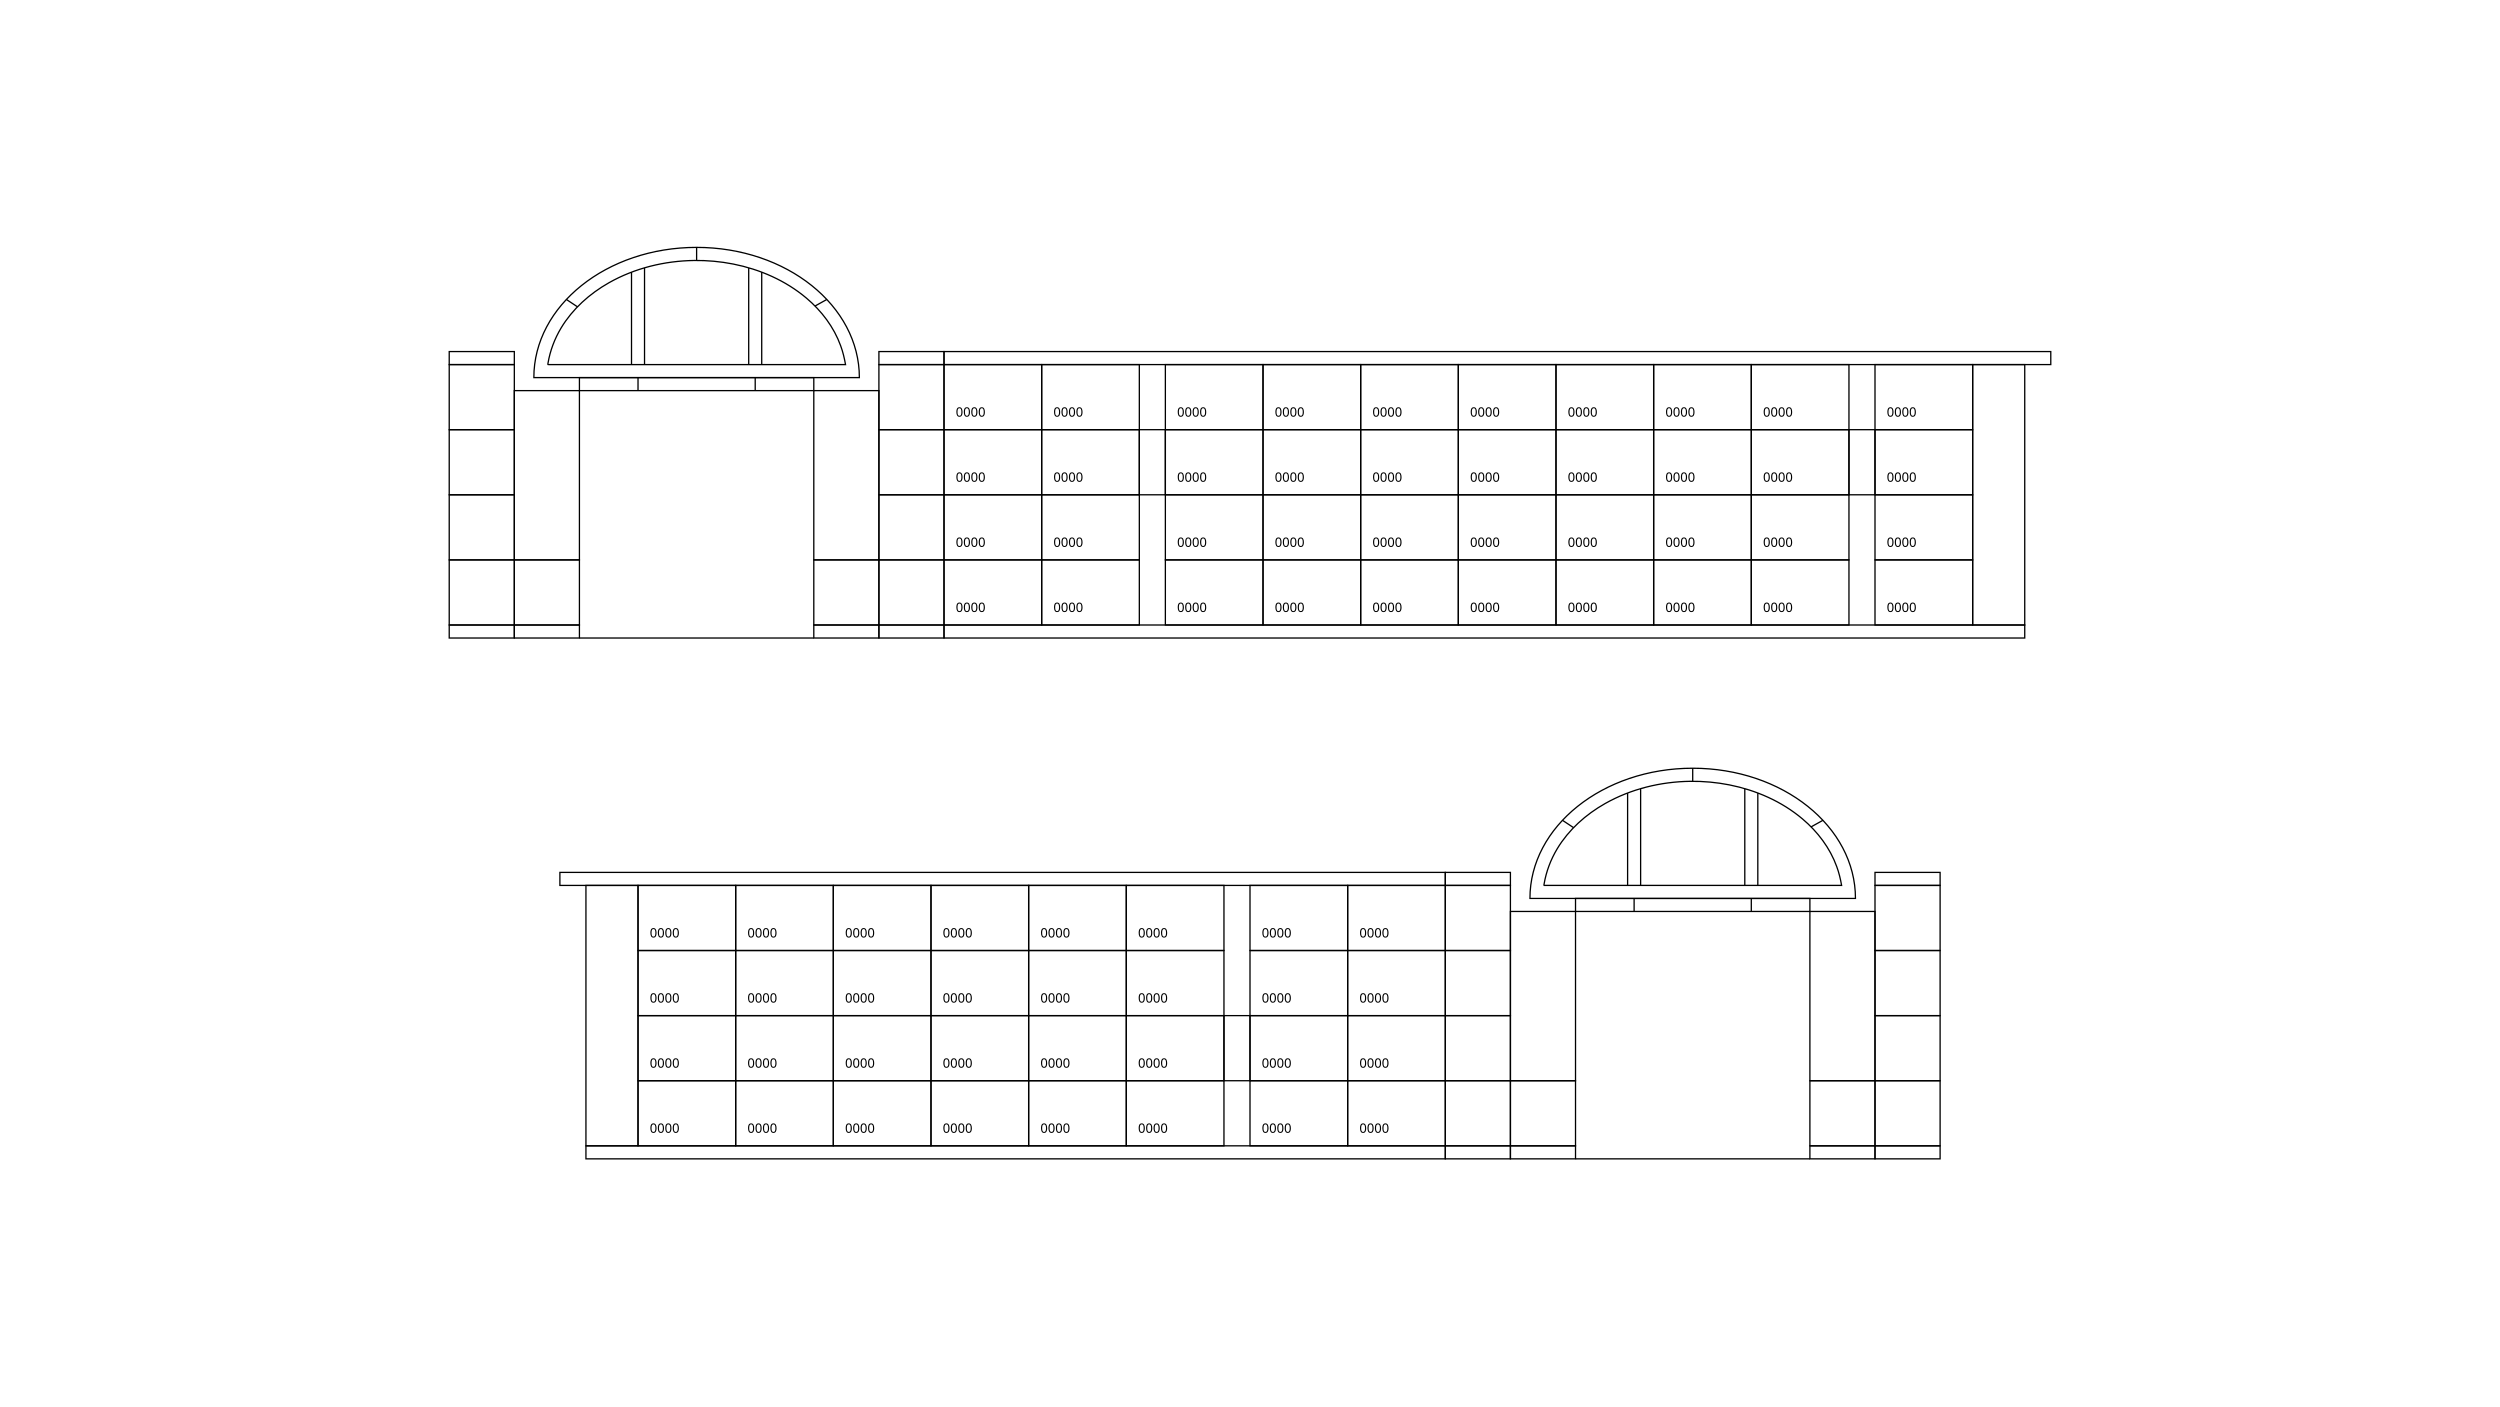
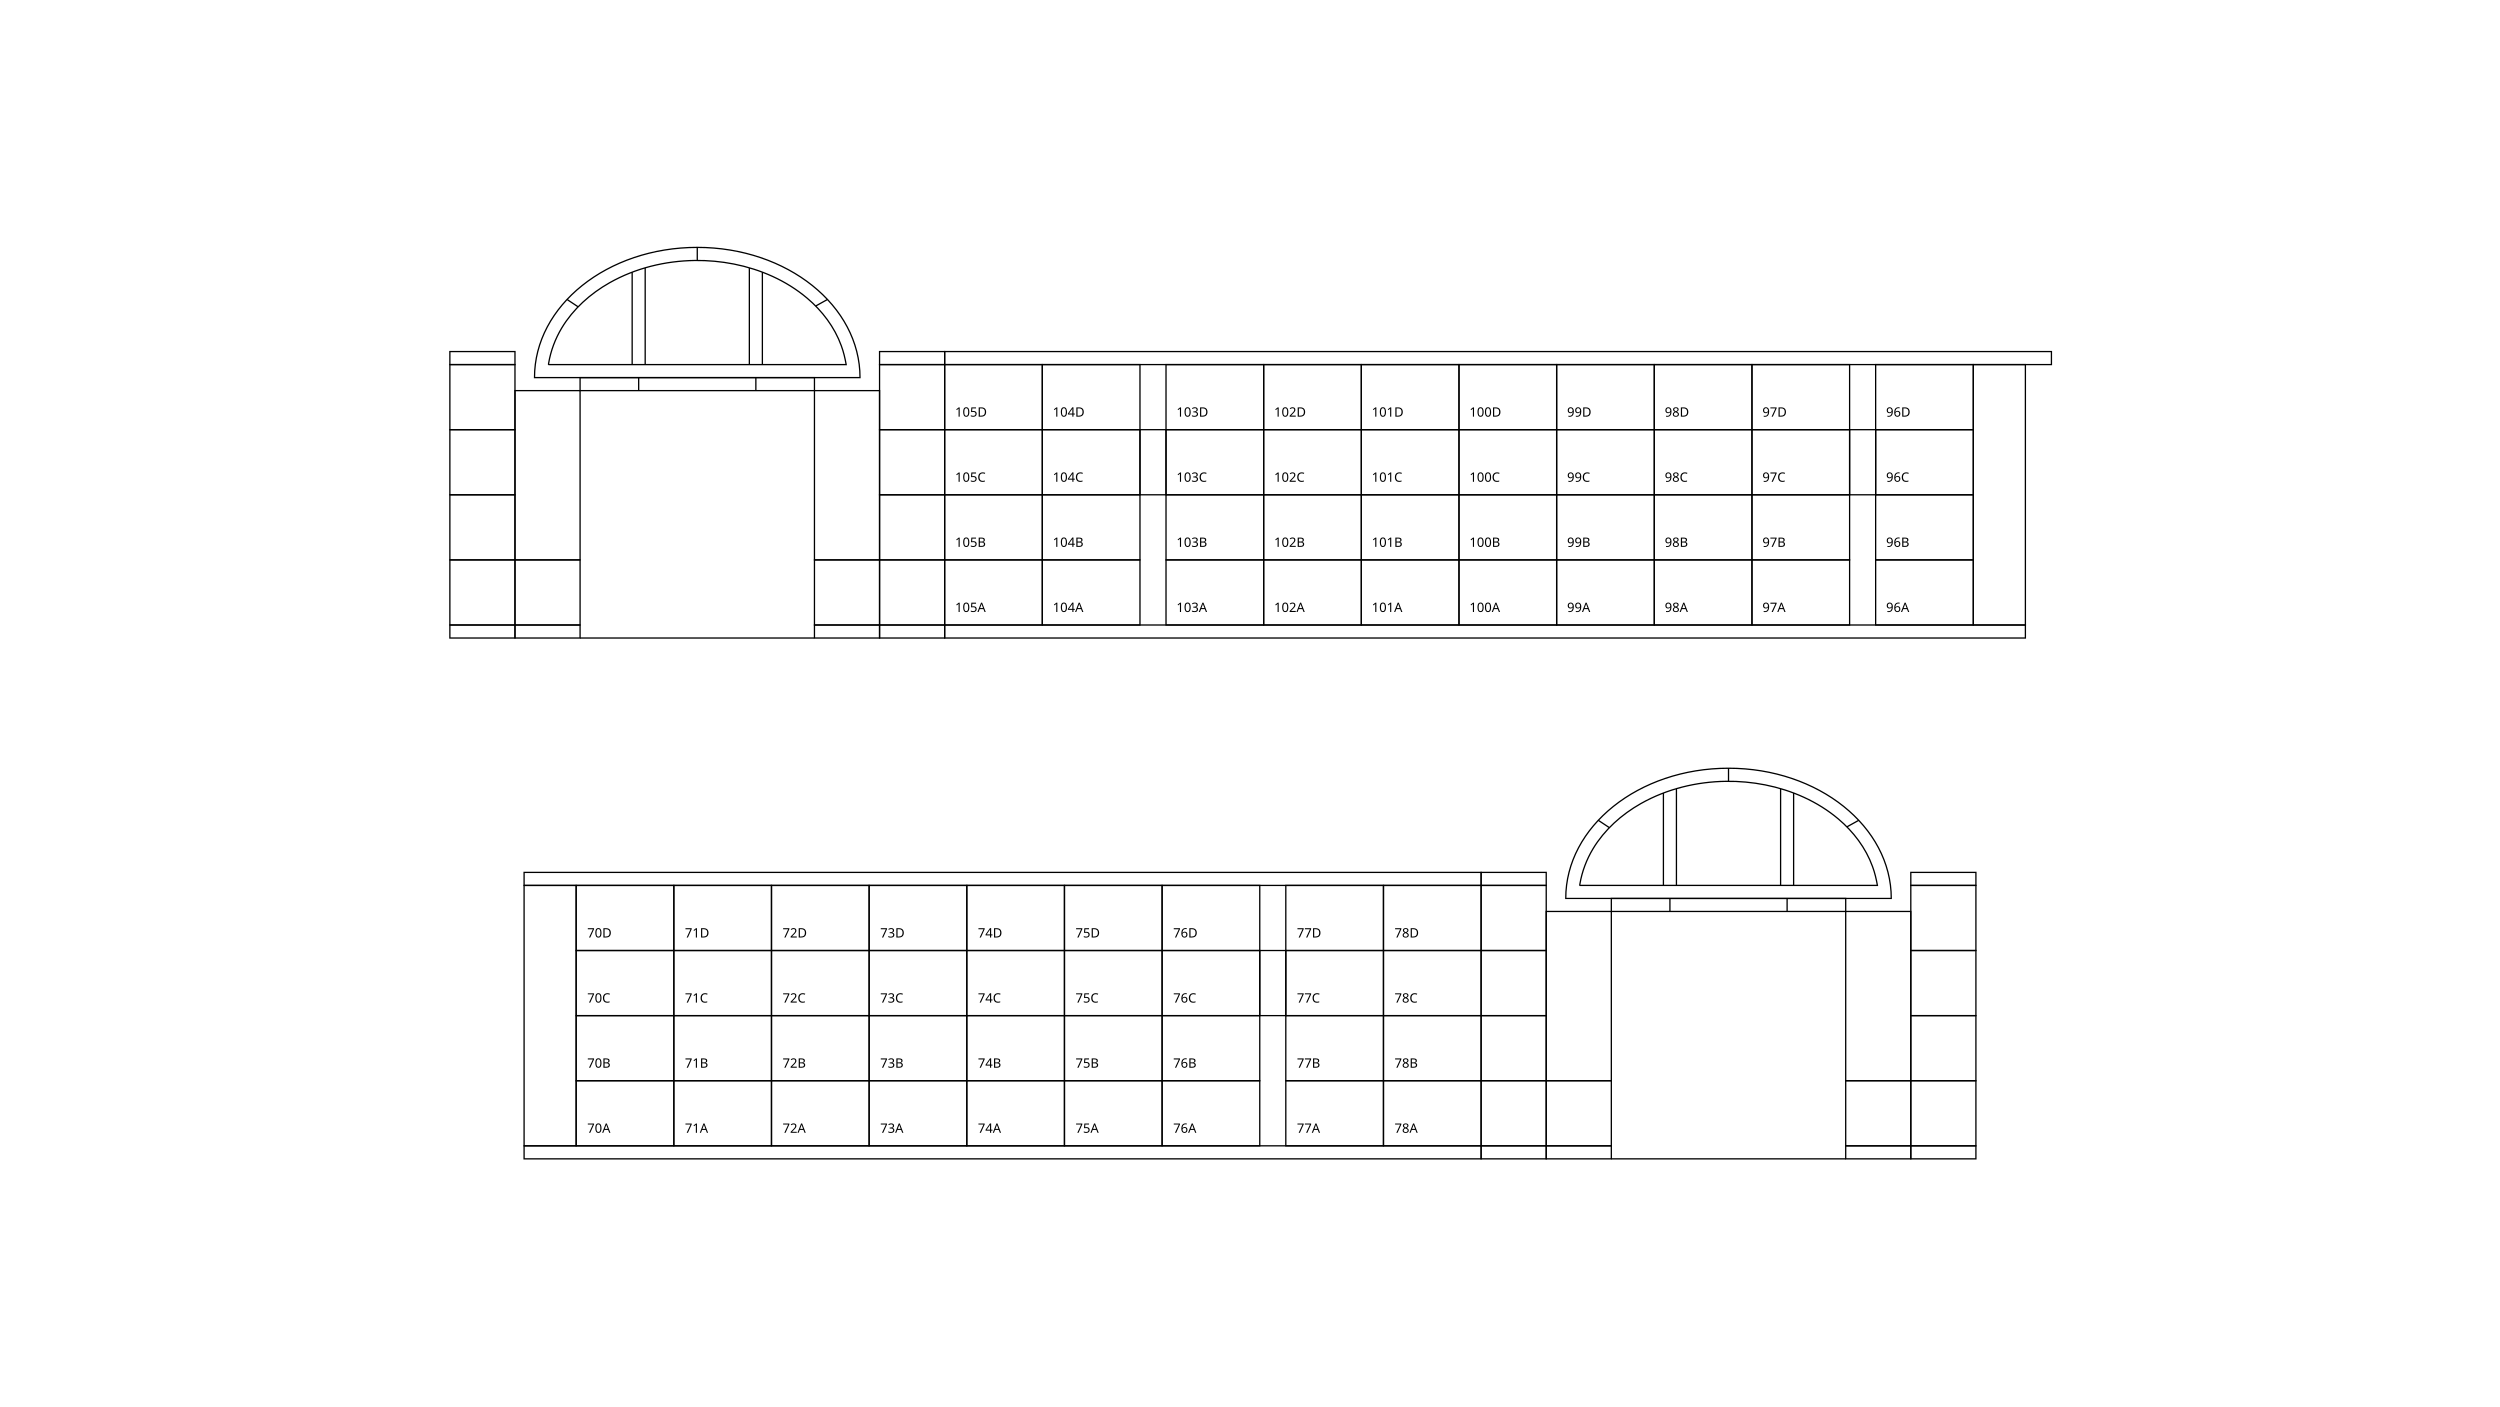
<svg xmlns="http://www.w3.org/2000/svg" height="1080" version="1.1" viewBox="0 0 1920 1080" width="1920">
  <style>
    path {
      fill: none;
      stroke-width: 1px;
      stroke: #000;
    }
    text {
      font-family: Monaco;
      font-size: 10px;
    }
  </style>
  <g>
-     <path d="m345 280v-10h50v10z" />
-     <path d="m345 330v-50h50v50z" />
-     <path d="m345 380v-50h50v50z" />
-     <path d="m345 430v-50h50v50z" />
-     <path d="m345 480v-50h50v50z" />
-     <path d="m345 490v-10h50v10z" />
-     <path d="m395 430v-130h50v130z" />
-     <path d="m395 480v-50h50v50z" />
-     <path d="m395 490v-10h50v10z" />
-     <path d="m430 680h680v-10h-680z" />
-     <path d="m445 300v-10h180v10z" />
-     <path d="m445 490h180" />
-     <path d="m450 880h660v10h-660z" />
-     <path d="m450 880v-200h40v200z" />
-     <path d="m490 290v10" />
-     <path d="m495 206v74m80-74v74m10-71v71m-100-71v71m-50-50 8.55 5.669m182.45-0.669 9-5m-100-30v-10m-1.814 10.045c-22.778 0.317-45.644 5.861-65.527 17.116-14.781 8.373-27.923 20.074-36.725 34.703-4.978 8.293-8.453 17.495-10.065 27.039-0.123 0.603-0.459 1.383 0.491 1.098h228.01c-0.885-4.905-2.01-9.781-3.753-14.459-5.169-14.297-14.648-26.789-26.218-36.543-16.012-13.536-35.81-22.166-56.293-26.221-9.842-1.939-19.885-2.851-29.915-2.731zm-123.19 89.955c0-55.228 55.964-100 125-100 69.036 0 125 44.772 125 100z" />
-     <path d="m580 290v10" />
-     <path d="m625 430v-130h50v130z" />
-     <path d="m625 480v-50h50v50z" />
-     <path d="m625 490v-10h50v10z" />
-     <path d="m675 280v-10h50v10z" />
-     <path d="m675 330v-50h50v50z" />
-     <path d="m675 380v-50h50v50z" />
-     <path d="m675 430v-50h50v50z" />
-     <path d="m675 480v-50h50v50z" />
-     <path d="m675 490v-10h50v10z" />
-     <path d="m725 480v10h830v-10z" />
-     <path d="m875 330h20v50h-20z" />
-     <path d="m940 780h20v50h-20z" />
-     <path d="m1110 680v-10h50v10z" />
-     <path d="m1110 730v-50h50v50z" />
-     <path d="m1110 780v-50h50v50z" />
-     <path d="m1110 830v-50h50v50z" />
-     <path d="m1110 880v-50h50v50z" />
-     <path d="m1110 890v-10h50v10z" />
-     <path d="m1160 830v-130h50v130z" />
-     <path d="m1160 880v-50h50v50z" />
-     <path d="m1160 890v-10h50v10z" />
-     <path d="m1210 700v-10h180v10z" />
-     <path d="m1210 890h180" />
-     <path d="m1255 690v10" />
-     <path d="m1260 606v74m80-74v74m10-71v71m-100-71v71m-50-50 8.55 5.669m182.45-0.669 9-5m-100-30v-10m-1.814 10.045c-22.778 0.317-45.644 5.861-65.527 17.116-14.781 8.373-27.923 20.074-36.725 34.703-4.978 8.293-8.453 17.495-10.065 27.039-0.123 0.603-0.459 1.383 0.491 1.098h228c-0.885-4.905-2.01-9.781-3.753-14.459-5.169-14.297-14.648-26.789-26.218-36.543-16.012-13.536-35.81-22.166-56.293-26.221-9.842-1.939-19.885-2.851-29.915-2.731zm-123.19 89.955c0-55.228 55.964-100 125-100s125 44.772 125 100z" />
-     <path d="m1345 690v10" />
-     <path d="m1390 830v-130h50v130z" />
-     <path d="m1390 880v-50h50v50z" />
-     <path d="m1390 890v-10h50v10z" />
-     <path d="m1420 330h20v50h-20z" />
-     <path d="m1440 680v-10h50v10z" />
-     <path d="m1440 730v-50h50v50z" />
-     <path d="m1440 780v-50h50v50z" />
-     <path d="m1440 830v-50h50v50z" />
-     <path d="m1440 880v-50h50v50z" />
-     <path d="m1440 890v-10h50v10z" />
-     <path d="m1555 480v-200h-40v200z" />
-     <path d="m1575 280h-850v-10h850z" />
+     <path d="m345.5 280v-10h50v10z" />
+     <path d="m345.5 330v-50h50v50z" />
+     <path d="m345.5 380v-50h50v50z" />
+     <path d="m345.5 430v-50h50v50z" />
+     <path d="m345.5 480v-50h50v50z" />
+     <path d="m345.5 490v-10h50v10z" />
+     <path d="m395.5 430v-130h50v130z" />
+     <path d="m395.5 480v-50h50v50z" />
+     <path d="m395.5 490v-10h50v10z" />
+     <path d="m402.5 680h735v-10h-735z" />
+     <path d="m402.5 880h735v10h-735z" />
+     <path d="m402.5 880v-200h40v200z" />
+     <path d="m445.5 300v-10h180v10z" />
+     <path d="m445.5 490h180" />
+     <path d="m490.5 290v10" />
+     <path d="m495.5 206v74m80-74v74m10-71v71m-100-71v71m-50-50 8.55 5.669m182.45-0.669 9-5m-100-30v-10m-1.814 10.045c-22.778 0.317-45.644 5.861-65.527 17.116-14.781 8.373-27.923 20.074-36.725 34.703-4.978 8.293-8.453 17.495-10.065 27.039-0.123 0.603-0.459 1.383 0.491 1.098h228.01c-0.885-4.905-2.01-9.781-3.753-14.459-5.169-14.297-14.648-26.789-26.218-36.543-16.012-13.536-35.81-22.166-56.293-26.221-9.842-1.939-19.885-2.851-29.915-2.731zm-123.19 89.955c0-55.228 55.964-100 125-100s125 44.772 125 100z" />
+     <path d="m580.5 290v10" />
+     <path d="m625.5 430v-130h50v130z" />
+     <path d="m625.5 480v-50h50v50z" />
+     <path d="m625.5 490v-10h50v10z" />
+     <path d="m675.5 280v-10h50v10z" />
+     <path d="m675.5 330v-50h50v50z" />
+     <path d="m675.5 380v-50h50v50z" />
+     <path d="m675.5 430v-50h50v50z" />
+     <path d="m675.5 480v-50h50v50z" />
+     <path d="m675.5 490v-10h50v10z" />
+     <path d="m725.5 480v10h830v-10z" />
+     <path d="m875.5 330h20v50h-20z" />
+     <path d="m967.5 730h20v50h-20z" />
+     <path d="m1137.5 680v-10h50v10z" />
+     <path d="m1137.5 730v-50h50v50z" />
+     <path d="m1137.5 780v-50h50v50z" />
+     <path d="m1137.5 830v-50h50v50z" />
+     <path d="m1137.5 880v-50h50v50z" />
+     <path d="m1137.5 890v-10h50v10z" />
+     <path d="m1187.5 830v-130h50v130z" />
+     <path d="m1187.5 880v-50h50v50z" />
+     <path d="m1187.5 890v-10h50v10z" />
+     <path d="m1237.5 700v-10h180v10z" />
+     <path d="m1237.5 890h180" />
+     <path d="m1282.5 690v10" />
+     <path d="m1287.5 606v74m80-74v74m10-71v71m-100-71v71m-50-50 8.55 5.669m182.45-0.669 9-5m-100-30v-10m-1.814 10.045c-22.778 0.317-45.644 5.861-65.527 17.116-14.781 8.373-27.923 20.074-36.725 34.703-4.978 8.293-8.453 17.495-10.065 27.039-0.123 0.603-0.459 1.383 0.491 1.098h228c-0.885-4.905-2.01-9.781-3.753-14.459-5.169-14.297-14.648-26.789-26.218-36.543-16.012-13.536-35.81-22.166-56.293-26.221-9.842-1.939-19.885-2.851-29.915-2.731zm-123.19 89.955c0-55.228 55.964-100 125-100s125 44.772 125 100z" />
+     <path d="m1372.5 690v10" />
+     <path d="m1417.5 830v-130h50v130z" />
+     <path d="m1417.5 880v-50h50v50z" />
+     <path d="m1417.5 890v-10h50v10z" />
+     <path d="m1420.5 330h20v50h-20z" />
+     <path d="m1467.5 680v-10h50v10z" />
+     <path d="m1467.5 730v-50h50v50z" />
+     <path d="m1467.5 780v-50h50v50z" />
+     <path d="m1467.5 830v-50h50v50z" />
+     <path d="m1467.5 880v-50h50v50z" />
+     <path d="m1467.5 890v-10h50v10z" />
+     <path d="m1555.5 480v-200h-40v200z" />
+     <path d="m1575.5 280h-850v-10h850z" />
  </g>
  <g>
-     <path d="m1440 480v-50h75v50z" />
-     <text x="1449" y="470">0000</text>
-     <path d="m1345 480v-50h75v50z" />
-     <text x="1354" y="470">0000</text>
-     <path d="m1270 480v-50h75v50z" />
-     <text x="1279" y="470">0000</text>
-     <path d="m1195 480v-50h75v50z" />
-     <text x="1204" y="470">0000</text>
-     <path d="m1120 480v-50h75v50z" />
-     <text x="1129" y="470">0000</text>
-     <path d="m1045 480v-50h75v50z" />
-     <text x="1054" y="470">0000</text>
-     <path d="m970 480v-50h75v50z" />
-     <text x="979" y="470">0000</text>
-     <path d="m895 480v-50h75v50z" />
-     <text x="904" y="470">0000</text>
-     <path d="m800 480v-50h75v50z" />
-     <text x="809" y="470">0000</text>
-     <path d="m725 480v-50h75v50z" />
-     <text x="734" y="470">0000</text>
-     <path d="m1440 430v-50h75v50z" />
-     <text x="1449" y="420">0000</text>
-     <path d="m1345 430v-50h75v50z" />
-     <text x="1354" y="420">0000</text>
-     <path d="m1270 430v-50h75v50z" />
-     <text x="1279" y="420">0000</text>
-     <path d="m1195 430v-50h75v50z" />
-     <text x="1204" y="420">0000</text>
-     <path d="m1120 430v-50h75v50z" />
-     <text x="1129" y="420">0000</text>
-     <path d="m1045 430v-50h75v50z" />
-     <text x="1054" y="420">0000</text>
-     <path d="m970 430v-50h75v50z" />
-     <text x="979" y="420">0000</text>
-     <path d="m895 430v-50h75v50z" />
-     <text x="904" y="420">0000</text>
-     <path d="m800 430v-50h75v50z" />
-     <text x="809" y="420">0000</text>
-     <path d="m725 430v-50h75v50z" />
-     <text x="734" y="420">0000</text>
-     <path d="m1440 380v-50h75v50z" />
-     <text x="1449" y="370">0000</text>
-     <path d="m1345 380v-50h75v50z" />
-     <text x="1354" y="370">0000</text>
-     <path d="m1270 380v-50h75v50z" />
-     <text x="1279" y="370">0000</text>
-     <path d="m1195 380v-50h75v50z" />
-     <text x="1204" y="370">0000</text>
-     <path d="m1120 380v-50h75v50z" />
-     <text x="1129" y="370">0000</text>
-     <path d="m1045 380v-50h75v50z" />
-     <text x="1054" y="370">0000</text>
-     <path d="m970 380v-50h75v50z" />
-     <text x="979" y="370">0000</text>
-     <path d="m895 380v-50h75v50z" />
-     <text x="904" y="370">0000</text>
-     <path d="m800 380v-50h75v50z" />
-     <text x="809" y="370">0000</text>
-     <path d="m725 380v-50h75v50z" />
-     <text x="734" y="370">0000</text>
-     <path d="m1440 330v-50h75v50z" />
-     <text x="1449" y="320">0000</text>
-     <path d="m1345 330v-50h75v50z" />
-     <text x="1354" y="320">0000</text>
-     <path d="m1270 330v-50h75v50z" />
-     <text x="1279" y="320">0000</text>
-     <path d="m1195 330v-50h75v50z" />
-     <text x="1204" y="320">0000</text>
-     <path d="m1120 330v-50h75v50z" />
-     <text x="1129" y="320">0000</text>
-     <path d="m1045 330v-50h75v50z" />
-     <text x="1054" y="320">0000</text>
-     <path d="m970 330v-50h75v50z" />
-     <text x="979" y="320">0000</text>
-     <path d="m895 330v-50h75v50z" />
-     <text x="904" y="320">0000</text>
-     <path d="m800 330v-50h75v50z" />
-     <text x="809" y="320">0000</text>
-     <path d="m725 330v-50h75v50z" />
-     <text x="734" y="320">0000</text>
-     <path d="m490 880v-50h75v50z" />
-     <text x="499" y="870">0000</text>
-     <path d="m565 880v-50h75v50z" />
-     <text x="574" y="870">0000</text>
-     <path d="m640 880v-50h75v50z" />
-     <text x="649" y="870">0000</text>
-     <path d="m715 880v-50h75v50z" />
-     <text x="724" y="870">0000</text>
-     <path d="m790 880v-50h75v50z" />
-     <text x="799" y="870">0000</text>
-     <path d="m865 880v-50h75v50z" />
-     <text x="874" y="870">0000</text>
-     <path d="m960 880v-50h75v50z" />
-     <text x="969" y="870">0000</text>
-     <path d="m1035 880v-50h75v50z" />
-     <text x="1044" y="870">0000</text>
-     <path d="m490 830v-50h75v50z" />
-     <text x="499" y="820">0000</text>
-     <path d="m565 830v-50h75v50z" />
-     <text x="574" y="820">0000</text>
-     <path d="m640 830v-50h75v50z" />
-     <text x="649" y="820">0000</text>
-     <path d="m715 830v-50h75v50z" />
-     <text x="724" y="820">0000</text>
-     <path d="m790 830v-50h75v50z" />
-     <text x="799" y="820">0000</text>
-     <path d="m865 830v-50h75v50z" />
-     <text x="874" y="820">0000</text>
-     <path d="m960 830v-50h75v50z" />
-     <text x="969" y="820">0000</text>
-     <path d="m1035 830v-50h75v50z" />
-     <text x="1044" y="820">0000</text>
-     <path d="m490 780v-50h75v50z" />
-     <text x="499" y="770">0000</text>
-     <path d="m565 780v-50h75v50z" />
-     <text x="574" y="770">0000</text>
-     <path d="m640 780v-50h75v50z" />
-     <text x="649" y="770">0000</text>
-     <path d="m715 780v-50h75v50z" />
-     <text x="724" y="770">0000</text>
-     <path d="m790 780v-50h75v50z" />
-     <text x="799" y="770">0000</text>
-     <path d="m865 780v-50h75v50z" />
-     <text x="874" y="770">0000</text>
-     <path d="m960 780v-50h75v50z" />
-     <text x="969" y="770">0000</text>
-     <path d="m1035 780v-50h75v50z" />
-     <text x="1044" y="770">0000</text>
-     <path d="m490 730v-50h75v50z" />
-     <text x="499" y="720">0000</text>
-     <path d="m565 730v-50h75v50z" />
-     <text x="574" y="720">0000</text>
-     <path d="m640 730v-50h75v50z" />
-     <text x="649" y="720">0000</text>
-     <path d="m715 730v-50h75v50z" />
-     <text x="724" y="720">0000</text>
-     <path d="m790 730v-50h75v50z" />
-     <text x="799" y="720">0000</text>
-     <path d="m865 730v-50h75v50z" />
-     <text x="874" y="720">0000</text>
-     <path d="m960 730v-50h75v50z" />
-     <text x="969" y="720">0000</text>
-     <path d="m1035 730v-50h75v50z" />
-     <text x="1044" y="720">0000</text>
+     <path d="m1440.5 480v-50h75v50z" />
+     <text x="1448.5" y="470">96A</text>
+     <path d="m1345.5 480v-50h75v50z" />
+     <text x="1353.5" y="470">97A</text>
+     <path d="m1270.5 480v-50h75v50z" />
+     <text x="1278.5" y="470">98A</text>
+     <path d="m1195.5 480v-50h75v50z" />
+     <text x="1203.5" y="470">99A</text>
+     <path d="m1120.5 480v-50h75v50z" />
+     <text x="1128.5" y="470">100A</text>
+     <path d="m1045.5 480v-50h75v50z" />
+     <text x="1053.5" y="470">101A</text>
+     <path d="m970.5 480v-50h75v50z" />
+     <text x="978.5" y="470">102A</text>
+     <path d="m895.5 480v-50h75v50z" />
+     <text x="903.5" y="470">103A</text>
+     <path d="m800.5 480v-50h75v50z" />
+     <text x="808.5" y="470">104A</text>
+     <path d="m725.5 480v-50h75v50z" />
+     <text x="733.5" y="470">105A</text>
+     <path d="m1440.5 430v-50h75v50z" />
+     <text x="1448.5" y="420">96B</text>
+     <path d="m1345.5 430v-50h75v50z" />
+     <text x="1353.5" y="420">97B</text>
+     <path d="m1270.5 430v-50h75v50z" />
+     <text x="1278.5" y="420">98B</text>
+     <path d="m1195.5 430v-50h75v50z" />
+     <text x="1203.5" y="420">99B</text>
+     <path d="m1120.5 430v-50h75v50z" />
+     <text x="1128.5" y="420">100B</text>
+     <path d="m1045.5 430v-50h75v50z" />
+     <text x="1053.5" y="420">101B</text>
+     <path d="m970.5 430v-50h75v50z" />
+     <text x="978.5" y="420">102B</text>
+     <path d="m895.5 430v-50h75v50z" />
+     <text x="903.5" y="420">103B</text>
+     <path d="m800.5 430v-50h75v50z" />
+     <text x="808.5" y="420">104B</text>
+     <path d="m725.5 430v-50h75v50z" />
+     <text x="733.5" y="420">105B</text>
+     <path d="m1440.5 380v-50h75v50z" />
+     <text x="1448.5" y="370">96C</text>
+     <path d="m1345.5 380v-50h75v50z" />
+     <text x="1353.5" y="370">97C</text>
+     <path d="m1270.5 380v-50h75v50z" />
+     <text x="1278.5" y="370">98C</text>
+     <path d="m1195.5 380v-50h75v50z" />
+     <text x="1203.5" y="370">99C</text>
+     <path d="m1120.5 380v-50h75v50z" />
+     <text x="1128.5" y="370">100C</text>
+     <path d="m1045.5 380v-50h75v50z" />
+     <text x="1053.5" y="370">101C</text>
+     <path d="m970.5 380v-50h75v50z" />
+     <text x="978.5" y="370">102C</text>
+     <path d="m895.5 380v-50h75v50z" />
+     <text x="903.5" y="370">103C</text>
+     <path d="m800.5 380v-50h75v50z" />
+     <text x="808.5" y="370">104C</text>
+     <path d="m725.5 380v-50h75v50z" />
+     <text x="733.5" y="370">105C</text>
+     <path d="m1440.5 330v-50h75v50z" />
+     <text x="1448.5" y="320">96D</text>
+     <path d="m1345.5 330v-50h75v50z" />
+     <text x="1353.5" y="320">97D</text>
+     <path d="m1270.5 330v-50h75v50z" />
+     <text x="1278.5" y="320">98D</text>
+     <path d="m1195.5 330v-50h75v50z" />
+     <text x="1203.5" y="320">99D</text>
+     <path d="m1120.5 330v-50h75v50z" />
+     <text x="1128.5" y="320">100D</text>
+     <path d="m1045.5 330v-50h75v50z" />
+     <text x="1053.5" y="320">101D</text>
+     <path d="m970.5 330v-50h75v50z" />
+     <text x="978.5" y="320">102D</text>
+     <path d="m895.5 330v-50h75v50z" />
+     <text x="903.5" y="320">103D</text>
+     <path d="m800.5 330v-50h75v50z" />
+     <text x="808.5" y="320">104D</text>
+     <path d="m725.5 330v-50h75v50z" />
+     <text x="733.5" y="320">105D</text>
+     <path d="m442.5 880v-50h75v50z" />
+     <text x="451" y="870">70A</text>
+     <path d="m517.5 880v-50h75v50z" />
+     <text x="526" y="870">71A</text>
+     <path d="m592.5 880v-50h75v50z" />
+     <text x="601" y="870">72A</text>
+     <path d="m667.5 880v-50h75v50z" />
+     <text x="676" y="870">73A</text>
+     <path d="m742.5 880v-50h75v50z" />
+     <text x="751" y="870">74A</text>
+     <path d="m817.5 880v-50h75v50z" />
+     <text x="826" y="870">75A</text>
+     <path d="m892.5 880v-50h75v50z" />
+     <text x="901" y="870">76A</text>
+     <path d="m987.5 880v-50h75v50z" />
+     <text x="996" y="870">77A</text>
+     <path d="m1062.5 880v-50h75v50z" />
+     <text x="1071" y="870">78A</text>
+     <path d="m442.5 830v-50h75v50z" />
+     <text x="451" y="820">70B</text>
+     <path d="m517.5 830v-50h75v50z" />
+     <text x="526" y="820">71B</text>
+     <path d="m592.5 830v-50h75v50z" />
+     <text x="601" y="820">72B</text>
+     <path d="m667.5 830v-50h75v50z" />
+     <text x="676" y="820">73B</text>
+     <path d="m742.5 830v-50h75v50z" />
+     <text x="751" y="820">74B</text>
+     <path d="m817.5 830v-50h75v50z" />
+     <text x="826" y="820">75B</text>
+     <path d="m892.5 830v-50h75v50z" />
+     <text x="901" y="820">76B</text>
+     <path d="m987.5 830v-50h75v50z" />
+     <text x="996" y="820">77B</text>
+     <path d="m1062.5 830v-50h75v50z" />
+     <text x="1071" y="820">78B</text>
+     <path d="m442.5 780v-50h75v50z" />
+     <text x="451" y="770">70C</text>
+     <path d="m517.5 780v-50h75v50z" />
+     <text x="526" y="770">71C</text>
+     <path d="m592.5 780v-50h75v50z" />
+     <text x="601" y="770">72C</text>
+     <path d="m667.5 780v-50h75v50z" />
+     <text x="676" y="770">73C</text>
+     <path d="m742.5 780v-50h75v50z" />
+     <text x="751" y="770">74C</text>
+     <path d="m817.5 780v-50h75v50z" />
+     <text x="826" y="770">75C</text>
+     <path d="m892.5 780v-50h75v50z" />
+     <text x="901" y="770">76C</text>
+     <path d="m987.5 780v-50h75v50z" />
+     <text x="996" y="770">77C</text>
+     <path d="m1062.5 780v-50h75v50z" />
+     <text x="1071" y="770">78C</text>
+     <path d="m442.5 730v-50h75v50z" />
+     <text x="451" y="720">70D</text>
+     <path d="m517.5 730v-50h75v50z" />
+     <text x="526" y="720">71D</text>
+     <path d="m592.5 730v-50h75v50z" />
+     <text x="601" y="720">72D</text>
+     <path d="m667.5 730v-50h75v50z" />
+     <text x="676" y="720">73D</text>
+     <path d="m742.5 730v-50h75v50z" />
+     <text x="751" y="720">74D</text>
+     <path d="m817.5 730v-50h75v50z" />
+     <text x="826" y="720">75D</text>
+     <path d="m892.5 730v-50h75v50z" />
+     <text x="901" y="720">76D</text>
+     <path d="m987.5 730v-50h75v50z" />
+     <text x="996" y="720">77D</text>
+     <path d="m1062.5 730v-50h75v50z" />
+     <text x="1071" y="720">78D</text>
  </g>
</svg>
